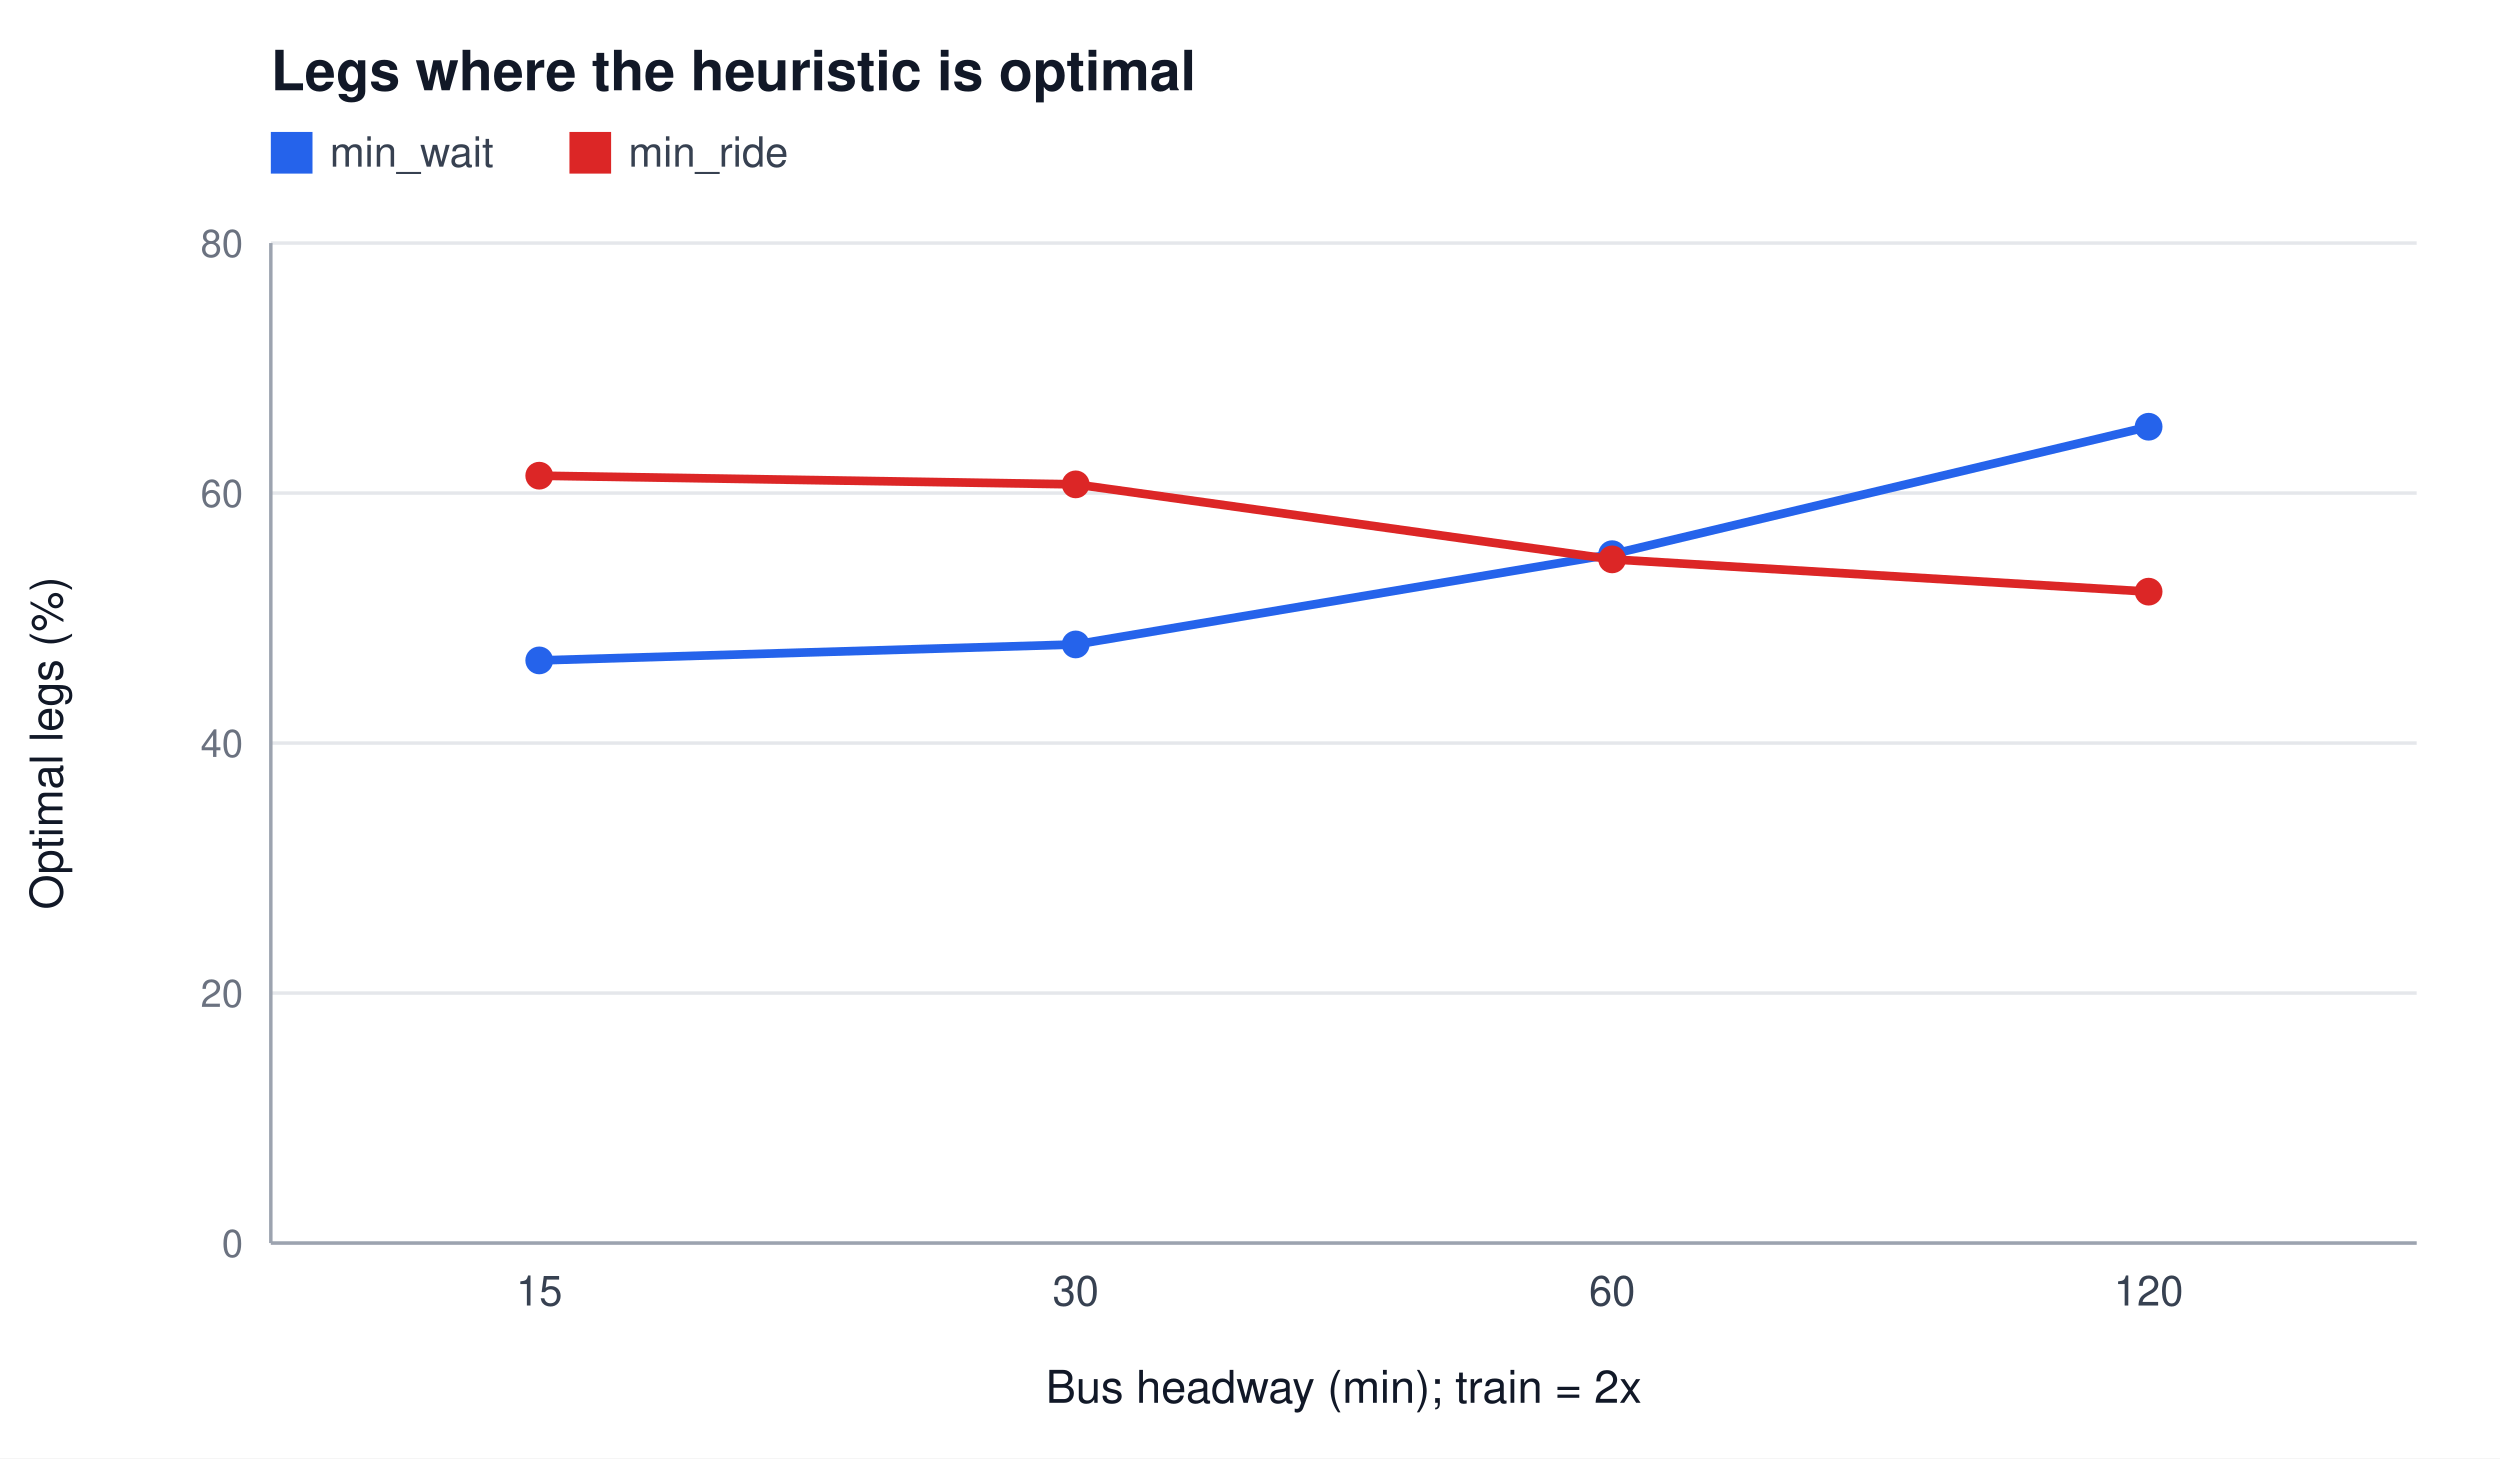
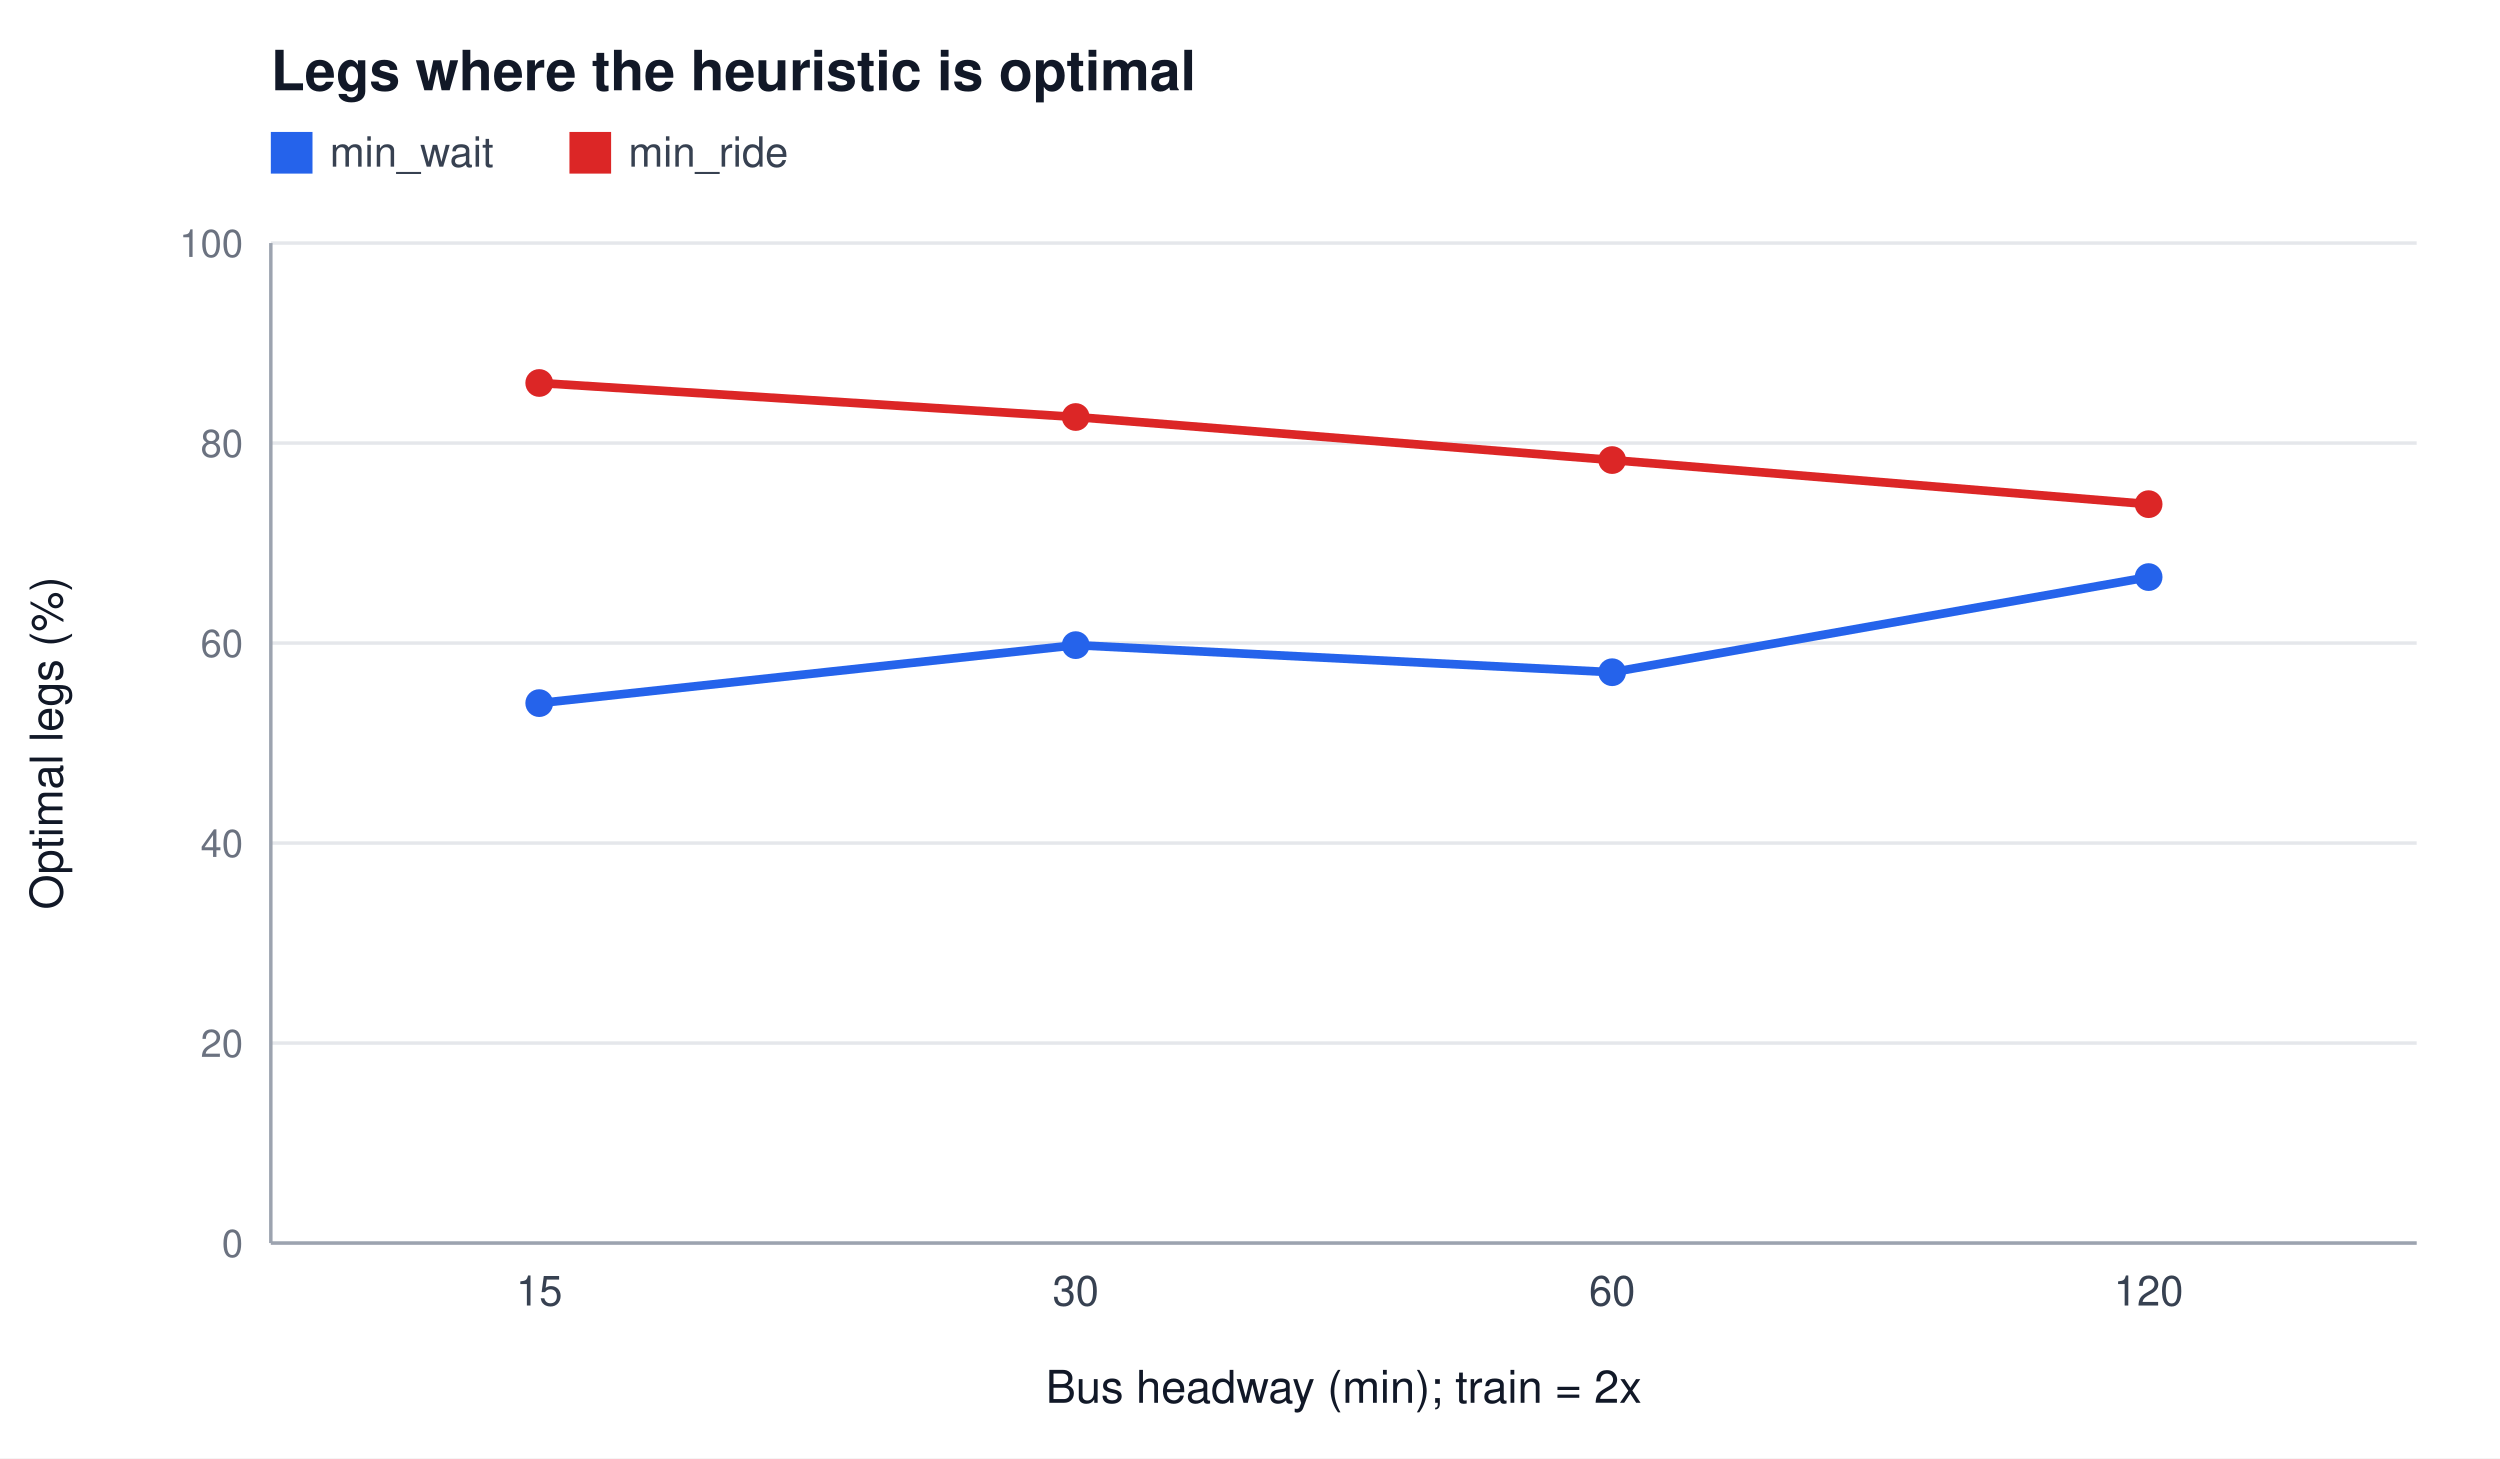
<svg xmlns="http://www.w3.org/2000/svg" width="720" height="420" viewBox="0 0 720 420" font-family="Helvetica, Arial, sans-serif">
  <rect width="100%" height="100%" fill="#ffffff" />
  <text x="78" y="26" font-size="16" font-weight="bold" fill="#111827">Legs where the heuristic is optimal</text>
  <rect x="78.0" y="38" width="12" height="12" fill="#2563eb" />
  <text x="95.0" y="48" font-size="12" fill="#374151">min_wait</text>
  <rect x="164.0" y="38" width="12" height="12" fill="#dc2626" />
  <text x="181.0" y="48" font-size="12" fill="#374151">min_ride</text>
  <line x1="78" x2="696" y1="358.0" y2="358.0" stroke="#e5e7eb" />
  <text x="70" y="362.0" text-anchor="end" font-size="11" fill="#6b7280">0</text>
-   <line x1="78" x2="696" y1="286.0" y2="286.0" stroke="#e5e7eb" />
-   <text x="70" y="290.0" text-anchor="end" font-size="11" fill="#6b7280">20</text>
-   <line x1="78" x2="696" y1="214.0" y2="214.0" stroke="#e5e7eb" />
-   <text x="70" y="218.0" text-anchor="end" font-size="11" fill="#6b7280">40</text>
-   <line x1="78" x2="696" y1="142.0" y2="142.0" stroke="#e5e7eb" />
-   <text x="70" y="146.0" text-anchor="end" font-size="11" fill="#6b7280">60</text>
+   <line x1="78" x2="696" y1="300.4" y2="300.4" stroke="#e5e7eb" />
+   <text x="70" y="304.4" text-anchor="end" font-size="11" fill="#6b7280">20</text>
+   <line x1="78" x2="696" y1="242.8" y2="242.8" stroke="#e5e7eb" />
+   <text x="70" y="246.8" text-anchor="end" font-size="11" fill="#6b7280">40</text>
+   <line x1="78" x2="696" y1="185.2" y2="185.2" stroke="#e5e7eb" />
+   <text x="70" y="189.2" text-anchor="end" font-size="11" fill="#6b7280">60</text>
+   <line x1="78" x2="696" y1="127.6" y2="127.6" stroke="#e5e7eb" />
+   <text x="70" y="131.6" text-anchor="end" font-size="11" fill="#6b7280">80</text>
  <line x1="78" x2="696" y1="70.0" y2="70.0" stroke="#e5e7eb" />
-   <text x="70" y="74.0" text-anchor="end" font-size="11" fill="#6b7280">80</text>
+   <text x="70" y="74.0" text-anchor="end" font-size="11" fill="#6b7280">100</text>
  <line x1="78" x2="78" y1="70" y2="358" stroke="#9ca3af" />
  <line x1="78" x2="696" y1="358" y2="358" stroke="#9ca3af" />
  <text x="155.3" y="376" text-anchor="middle" font-size="12" fill="#374151">15</text>
  <text x="309.8" y="376" text-anchor="middle" font-size="12" fill="#374151">30</text>
  <text x="464.3" y="376" text-anchor="middle" font-size="12" fill="#374151">60</text>
  <text x="618.8" y="376" text-anchor="middle" font-size="12" fill="#374151">120</text>
  <text x="387" y="404" text-anchor="middle" font-size="13" fill="#111827">Bus headway (min); train = 2x</text>
  <text transform="translate(18,214) rotate(-90)" text-anchor="middle" font-size="13" fill="#111827">Optimal legs (%)</text>
-   <path d="M155.3,190.2 L309.8,185.6 L464.3,159.6 L618.8,122.9" fill="none" stroke="#2563eb" stroke-width="2.5" />
-   <circle cx="155.3" cy="190.2" r="4" fill="#2563eb" />
-   <circle cx="309.8" cy="185.6" r="4" fill="#2563eb" />
-   <circle cx="464.3" cy="159.6" r="4" fill="#2563eb" />
-   <circle cx="618.8" cy="122.9" r="4" fill="#2563eb" />
-   <path d="M155.3,137.0 L309.8,139.5 L464.3,161.1 L618.8,170.4" fill="none" stroke="#dc2626" stroke-width="2.5" />
-   <circle cx="155.3" cy="137.0" r="4" fill="#dc2626" />
-   <circle cx="309.8" cy="139.5" r="4" fill="#dc2626" />
-   <circle cx="464.3" cy="161.1" r="4" fill="#dc2626" />
-   <circle cx="618.8" cy="170.4" r="4" fill="#dc2626" />
+   <path d="M155.3,202.5 L309.8,185.8 L464.3,193.6 L618.8,166.2" fill="none" stroke="#2563eb" stroke-width="2.5" />
+   <circle cx="155.3" cy="202.5" r="4" fill="#2563eb" />
+   <circle cx="309.8" cy="185.8" r="4" fill="#2563eb" />
+   <circle cx="464.3" cy="193.6" r="4" fill="#2563eb" />
+   <circle cx="618.8" cy="166.2" r="4" fill="#2563eb" />
+   <path d="M155.3,110.3 L309.8,120.1 L464.3,132.5 L618.8,145.2" fill="none" stroke="#dc2626" stroke-width="2.5" />
+   <circle cx="155.3" cy="110.3" r="4" fill="#dc2626" />
+   <circle cx="309.8" cy="120.1" r="4" fill="#dc2626" />
+   <circle cx="464.3" cy="132.5" r="4" fill="#dc2626" />
+   <circle cx="618.8" cy="145.2" r="4" fill="#dc2626" />
</svg>
